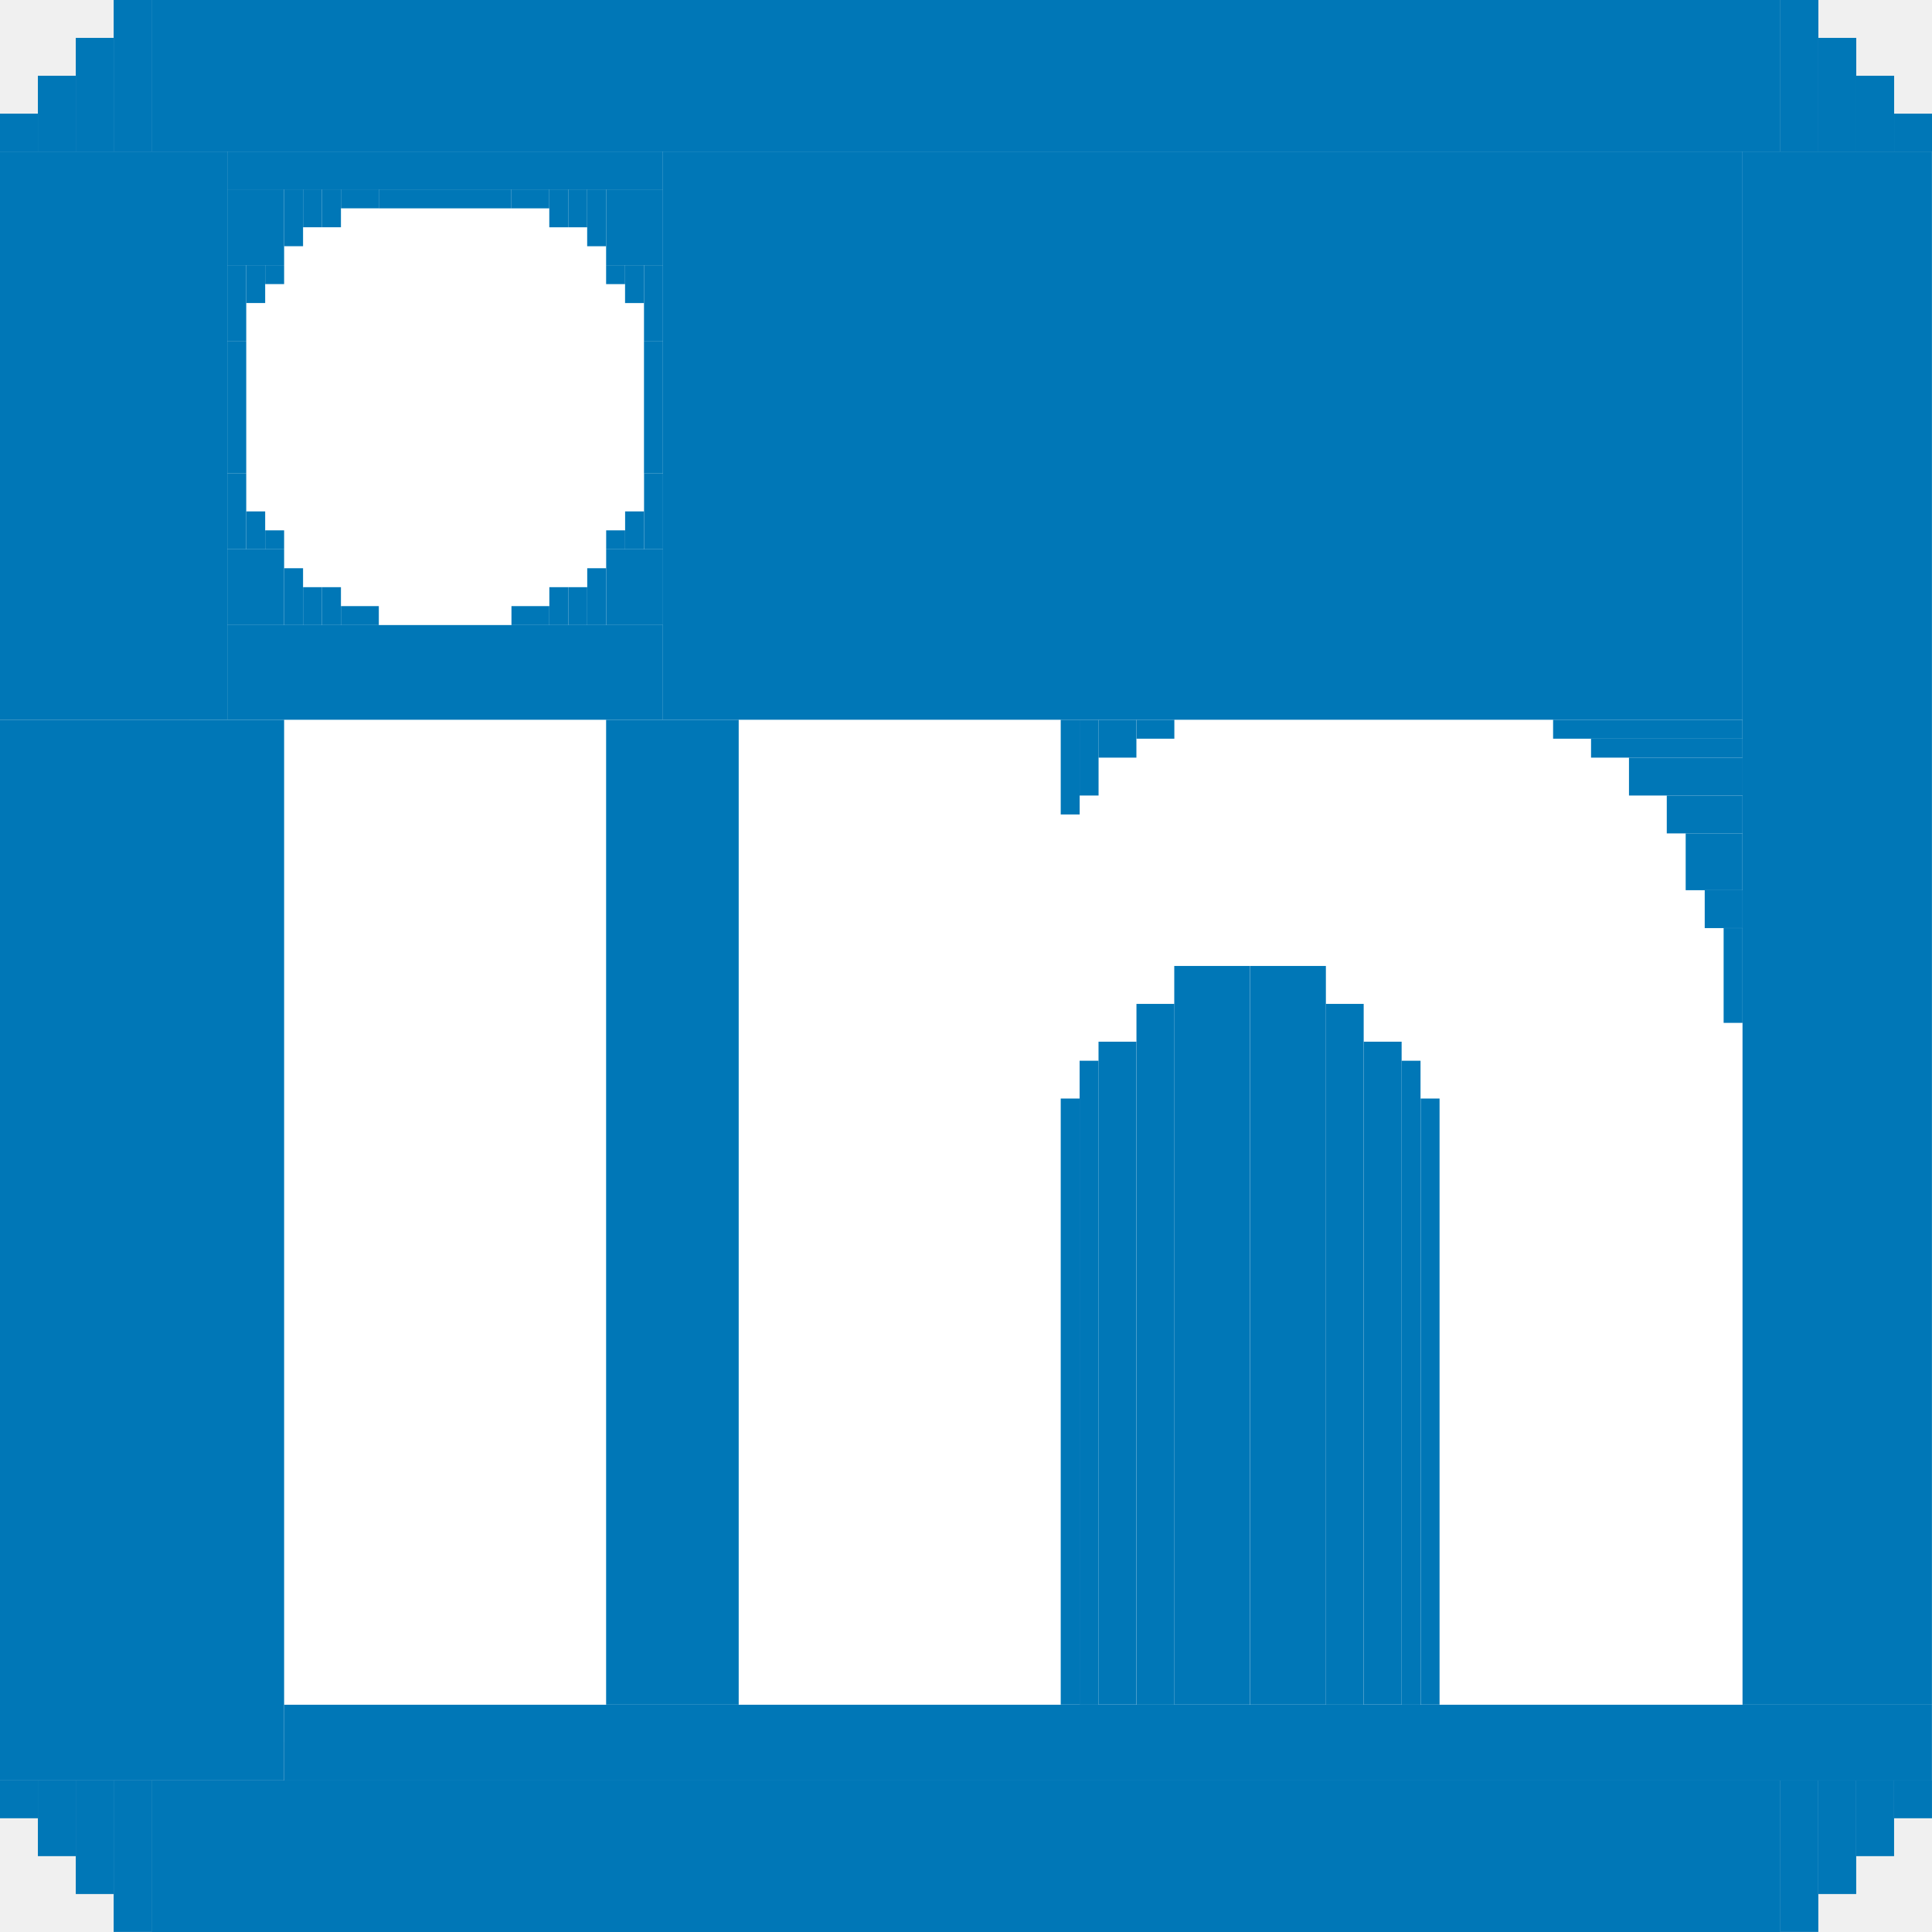
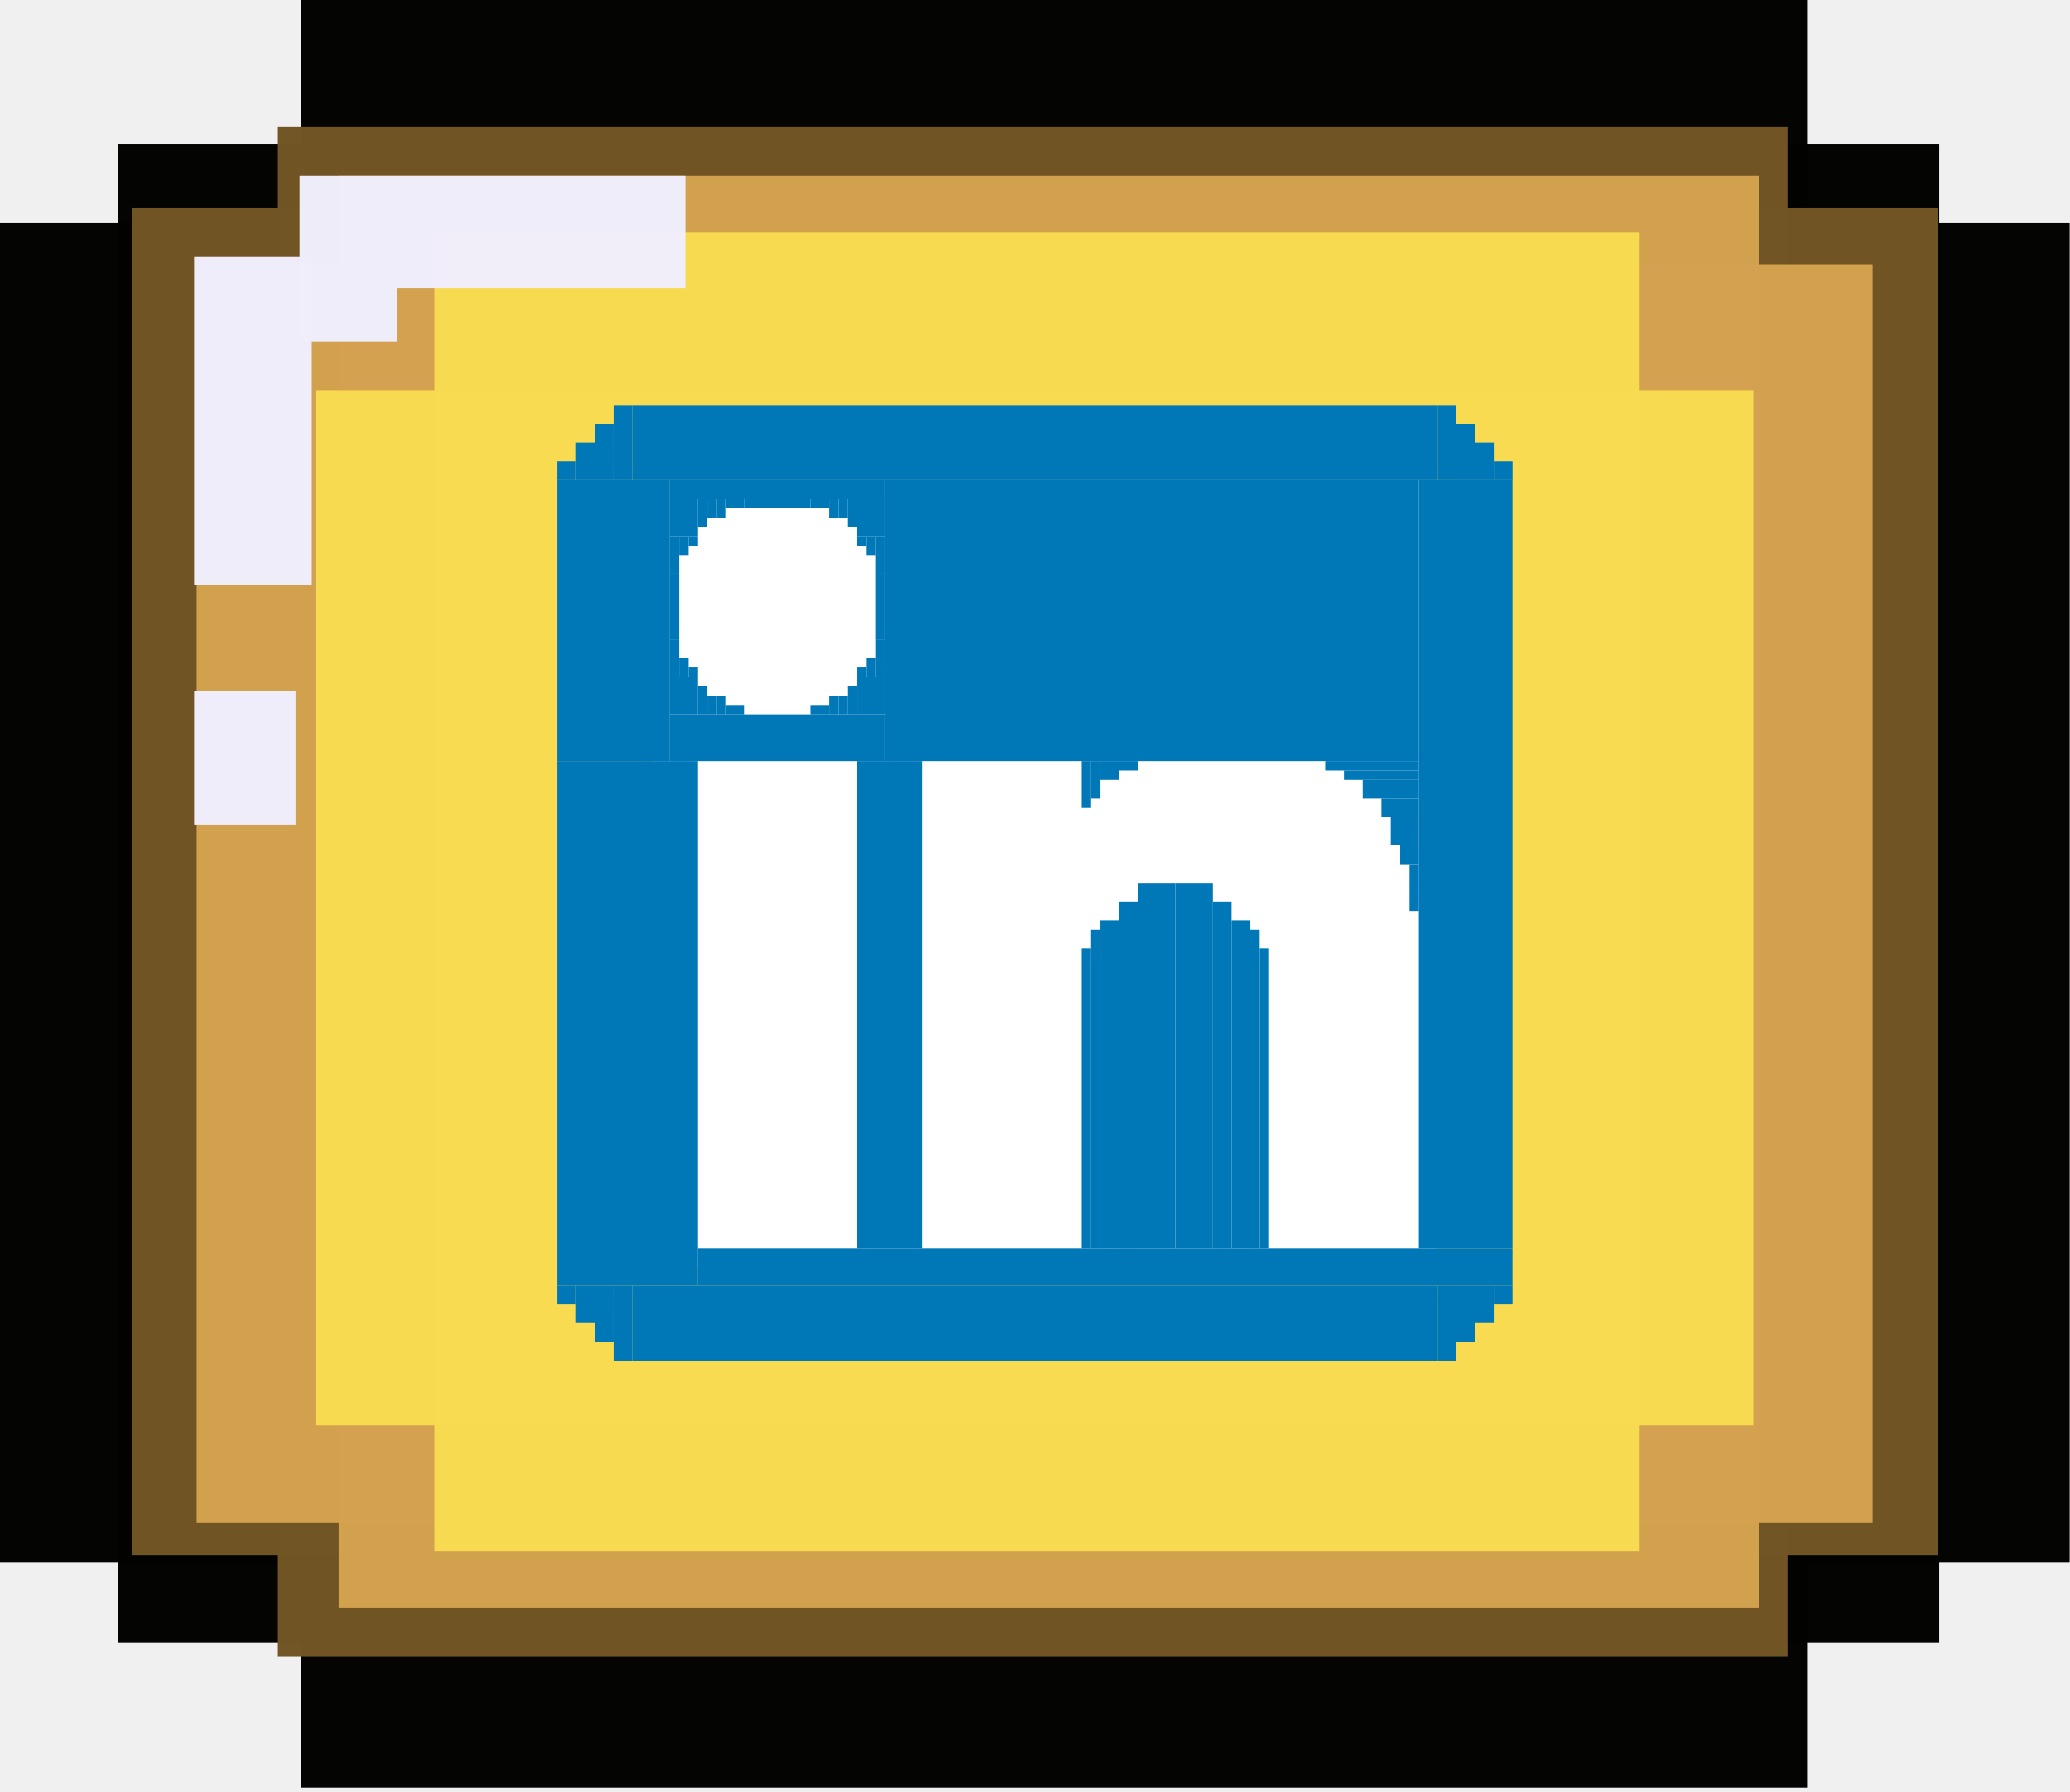
- <svg xmlns="http://www.w3.org/2000/svg" version="1.1" viewBox="0 0 134.94 134.94">
-   <g transform="translate(-29.104 -42.333)">
-     <g>
+ <svg xmlns="http://www.w3.org/2000/svg" version="1.1" viewBox="0 0 4.119 3.565" xml:space="preserve">
+   <defs>
+     <filter id="c" x="-1.0074e-5" y="-1.1638e-5" width="1" height="1" color-interpolation-filters="sRGB">
+       <feGaussianBlur stdDeviation="6.5338697e-05" />
+     </filter>
+     <filter id="b" x="0" y="0" width="1" height="1" color-interpolation-filters="sRGB">
+       <feGaussianBlur stdDeviation="8.9130634e-20" />
+     </filter>
+     <filter id="a" x="-4.6026e-6" y="-5.015e-6" width="1" height="1" color-interpolation-filters="sRGB">
+       <feGaussianBlur stdDeviation="2.0727186e-05" />
+     </filter>
+   </defs>
+   <g transform="translate(-57.089 -147.35)">
+     <g transform="matrix(.26458 0 0 .26458 34.172 127.73)">
+       <g fill-opacity=".996">
+         <g transform="translate(14.129,9.844)" fill="#010100" filter="url(#c)" opacity=".996">
+           <rect x="74.75" y="64.28" width="11.328" height="13.474" opacity=".996" stroke-width=".265" />
+           <rect x="73.377" y="65.395" width="13.695" height="11.269" opacity=".996" stroke-width=".275" />
+           <rect x="72.487" y="65.986" width="15.566" height="10.072" opacity=".996" stroke-width=".265" />
+         </g>
+         <g transform="translate(13.991,9.7931)" fill="#725525" filter="url(#b)" stroke-width=".265">
+           <rect x="73.616" y="65.925" width="13.582" height="10.133" opacity=".996" />
+           <rect x="74.715" y="65.314" width="11.354" height="11.506" opacity=".996" />
+         </g>
+         <g transform="translate(14.418,10.19)" fill="#d3a24f" stroke-width=".265">
+           <rect x="73.677" y="65.955" width="12.605" height="9.461" opacity=".996" />
+           <rect x="74.745" y="65.284" width="10.682" height="10.774" opacity=".996" />
+         </g>
+         <g transform="translate(14.436,10.434)" fill="#f8db50" filter="url(#a)">
+           <rect x="74.559" y="66.657" width="10.808" height="7.783" opacity=".996" stroke-width=".267" />
+           <rect x="75.447" y="65.467" width="9.065" height="9.919" opacity=".996" stroke-width=".265" />
+         </g>
+         <g transform="translate(14.185,10.068)" fill="#f1eefc" opacity=".996" stroke-width=".265">
+           <rect x="73.891" y="69.282" width=".763" height="1.007" opacity=".996" />
+           <rect x="73.891" y="66.016" width=".885" height="2.472" opacity=".996" />
+           <rect x="74.684" y="65.406" width=".733" height="1.251" opacity=".996" />
+           <rect x="75.417" y="65.406" width="2.168" height=".849" opacity=".996" />
+         </g>
+       </g>
+     </g>
+     <g transform="matrix(.014086 0 0 .014086 57.788 147.56)">
      <rect x="42.333" y="52.917" width="111.12" height="111.12" fill="#fff" stroke-width=".067" />
      <g fill="#0077b7">
        <rect x="29.104" y="92.604" width="19.844" height="74.083" stroke-width=".069" />
        <rect x="44.979" y="85.99" width="30.427" height="6.615" stroke-width=".072" />
        <rect x="44.979" y="75.406" width="1.323" height="5.292" stroke-width=".06" />
        <g stroke-width=".067">
          <rect x="46.302" y="78.052" width="1.323" height="2.646" />
          <rect x="47.625" y="79.375" width="1.323" height="1.323" />
          <rect x="48.948" y="82.021" width="1.323" height="3.969" />
          <rect x="50.271" y="83.344" width="1.323" height="2.646" />
          <rect x="51.594" y="83.344" width="1.323" height="2.646" />
          <rect x="52.917" y="84.667" width="2.646" height="1.323" />
          <rect x="44.979" y="80.698" width="3.969" height="5.292" />
        </g>
-         <g transform="matrix(-1 0 0 1 120.39 -2.5431e-6)">
+         <g transform="matrix(-1,0,0,1,120.39,-2.5431e-6)">
          <rect x="44.979" y="75.406" width="1.323" height="5.292" stroke-width=".06" />
          <g stroke-width=".067">
            <rect x="46.302" y="78.052" width="1.323" height="2.646" />
            <rect x="47.625" y="79.375" width="1.323" height="1.323" />
            <rect x="48.948" y="82.021" width="1.323" height="3.969" />
            <rect x="50.271" y="83.344" width="1.323" height="2.646" />
            <rect x="51.594" y="83.344" width="1.323" height="2.646" />
            <rect x="52.917" y="84.667" width="2.646" height="1.323" />
            <rect x="44.979" y="80.698" width="3.969" height="5.292" />
          </g>
        </g>
-         <g transform="matrix(1 0 0 -1 -1.2716e-6 141.55)">
+         <g transform="matrix(1,0,0,-1,-1.2716e-6,141.55)">
          <rect x="44.979" y="75.406" width="1.323" height="5.292" stroke-width=".06" />
          <g stroke-width=".067">
            <rect x="46.302" y="78.052" width="1.323" height="2.646" />
            <rect x="47.625" y="79.375" width="1.323" height="1.323" />
            <rect x="48.948" y="82.021" width="1.323" height="3.969" />
            <rect x="50.271" y="83.344" width="1.323" height="2.646" />
            <rect x="51.594" y="83.344" width="1.323" height="2.646" />
            <rect x="52.917" y="84.667" width="2.646" height="1.323" />
            <rect x="44.979" y="80.698" width="3.969" height="5.292" />
          </g>
        </g>
-         <g transform="rotate(180 60.193 70.776)">
+         <g transform="rotate(180,60.193,70.776)">
          <rect x="44.979" y="75.406" width="1.323" height="5.292" stroke-width=".06" />
          <g stroke-width=".067">
            <rect x="46.302" y="78.052" width="1.323" height="2.646" />
            <rect x="47.625" y="79.375" width="1.323" height="1.323" />
            <rect x="48.948" y="82.021" width="1.323" height="3.969" />
            <rect x="50.271" y="83.344" width="1.323" height="2.646" />
            <rect x="51.594" y="83.344" width="1.323" height="2.646" />
            <rect x="52.917" y="84.667" width="2.646" height="1.323" />
            <rect x="44.979" y="80.698" width="3.969" height="5.292" />
          </g>
        </g>
        <g stroke-width=".067">
          <rect x="55.562" y="55.562" width="9.26" height="1.323" />
          <rect x="74.083" y="66.146" width="1.323" height="9.26" />
          <rect x="44.979" y="66.146" width="1.323" height="9.26" />
          <rect x="29.104" y="52.917" width="15.875" height="39.688" />
        </g>
        <rect x="39.688" y="42.333" width="113.77" height="10.583" stroke-width=".066" />
        <g stroke-width=".067">
          <rect x="37.042" y="42.333" width="2.646" height="10.583" />
          <rect x="34.396" y="44.979" width="2.646" height="7.938" />
          <rect x="31.75" y="47.625" width="2.646" height="5.292" />
          <rect x="29.104" y="50.271" width="2.646" height="2.646" />
        </g>
-         <g transform="matrix(-1 0 0 1 193.15 1.2716e-6)" stroke-width=".067">
+         <g transform="matrix(-1,0,0,1,193.15,1.2716e-6)" stroke-width=".067">
          <rect x="37.042" y="42.333" width="2.646" height="10.583" />
          <rect x="34.396" y="44.979" width="2.646" height="7.938" />
          <rect x="31.75" y="47.625" width="2.646" height="5.292" />
          <rect x="29.104" y="50.271" width="2.646" height="2.646" />
        </g>
-         <g transform="matrix(1 0 0 -1 0 219.6)" stroke-width=".067">
+         <g transform="matrix(1,0,0,-1,0,219.6)" stroke-width=".067">
          <rect x="37.042" y="42.333" width="2.646" height="10.583" />
          <rect x="34.396" y="44.979" width="2.646" height="7.938" />
          <rect x="31.75" y="47.625" width="2.646" height="5.292" />
          <rect x="29.104" y="50.271" width="2.646" height="2.646" />
        </g>
-         <g transform="rotate(180 96.573 109.8)" stroke-width=".067">
+         <g transform="rotate(180,96.573,109.8)" stroke-width=".067">
          <rect x="37.042" y="42.333" width="2.646" height="10.583" />
          <rect x="34.396" y="44.979" width="2.646" height="7.938" />
          <rect x="31.75" y="47.625" width="2.646" height="5.292" />
          <rect x="29.104" y="50.271" width="2.646" height="2.646" />
        </g>
        <rect x="39.688" y="166.69" width="113.77" height="10.583" stroke-width=".067" />
        <rect x="48.948" y="161.4" width="115.09" height="5.292" stroke-width=".067" />
        <g stroke-width=".067">
          <rect x="71.438" y="92.604" width="9.26" height="68.792" />
          <rect x="103.19" y="119.06" width="1.323" height="42.333" />
          <rect x="111.12" y="109.8" width="5.292" height="51.594" />
          <rect x="108.48" y="112.45" width="2.646" height="48.948" />
          <rect x="105.83" y="115.09" width="2.646" height="46.302" />
          <rect x="104.51" y="116.42" width="1.323" height="44.979" />
          <rect transform="scale(-1,1)" x="-129.65" y="119.06" width="1.323" height="42.333" />
          <rect transform="scale(-1,1)" x="-121.71" y="109.8" width="5.292" height="51.594" />
          <rect transform="scale(-1,1)" x="-124.35" y="112.45" width="2.646" height="48.948" />
          <rect transform="scale(-1,1)" x="-127" y="115.09" width="2.646" height="46.302" />
          <rect transform="scale(-1,1)" x="-128.32" y="116.42" width="1.323" height="44.979" />
        </g>
        <rect x="150.81" y="52.917" width="13.229" height="108.48" stroke-width=".081" />
        <rect x="75.406" y="52.917" width="75.406" height="39.687" stroke-width=".071" />
        <g stroke-width=".067">
          <rect x="44.979" y="52.917" width="30.427" height="2.646" />
          <rect x="137.58" y="92.604" width="13.229" height="1.323" />
          <rect x="140.23" y="93.927" width="10.583" height="1.323" />
          <rect x="142.88" y="95.25" width="7.938" height="2.646" />
          <rect x="145.52" y="97.896" width="5.292" height="2.646" />
          <rect x="146.84" y="100.54" width="3.969" height="3.969" />
          <rect x="148.17" y="104.51" width="2.646" height="2.646" />
          <rect x="149.49" y="107.16" width="1.323" height="6.615" />
          <rect x="103.19" y="92.604" width="1.323" height="6.615" />
          <rect x="104.51" y="92.604" width="1.323" height="5.292" />
          <rect x="105.83" y="92.604" width="2.646" height="2.646" />
          <rect x="108.48" y="92.604" width="2.646" height="1.323" />
        </g>
      </g>
    </g>
  </g>
</svg>
